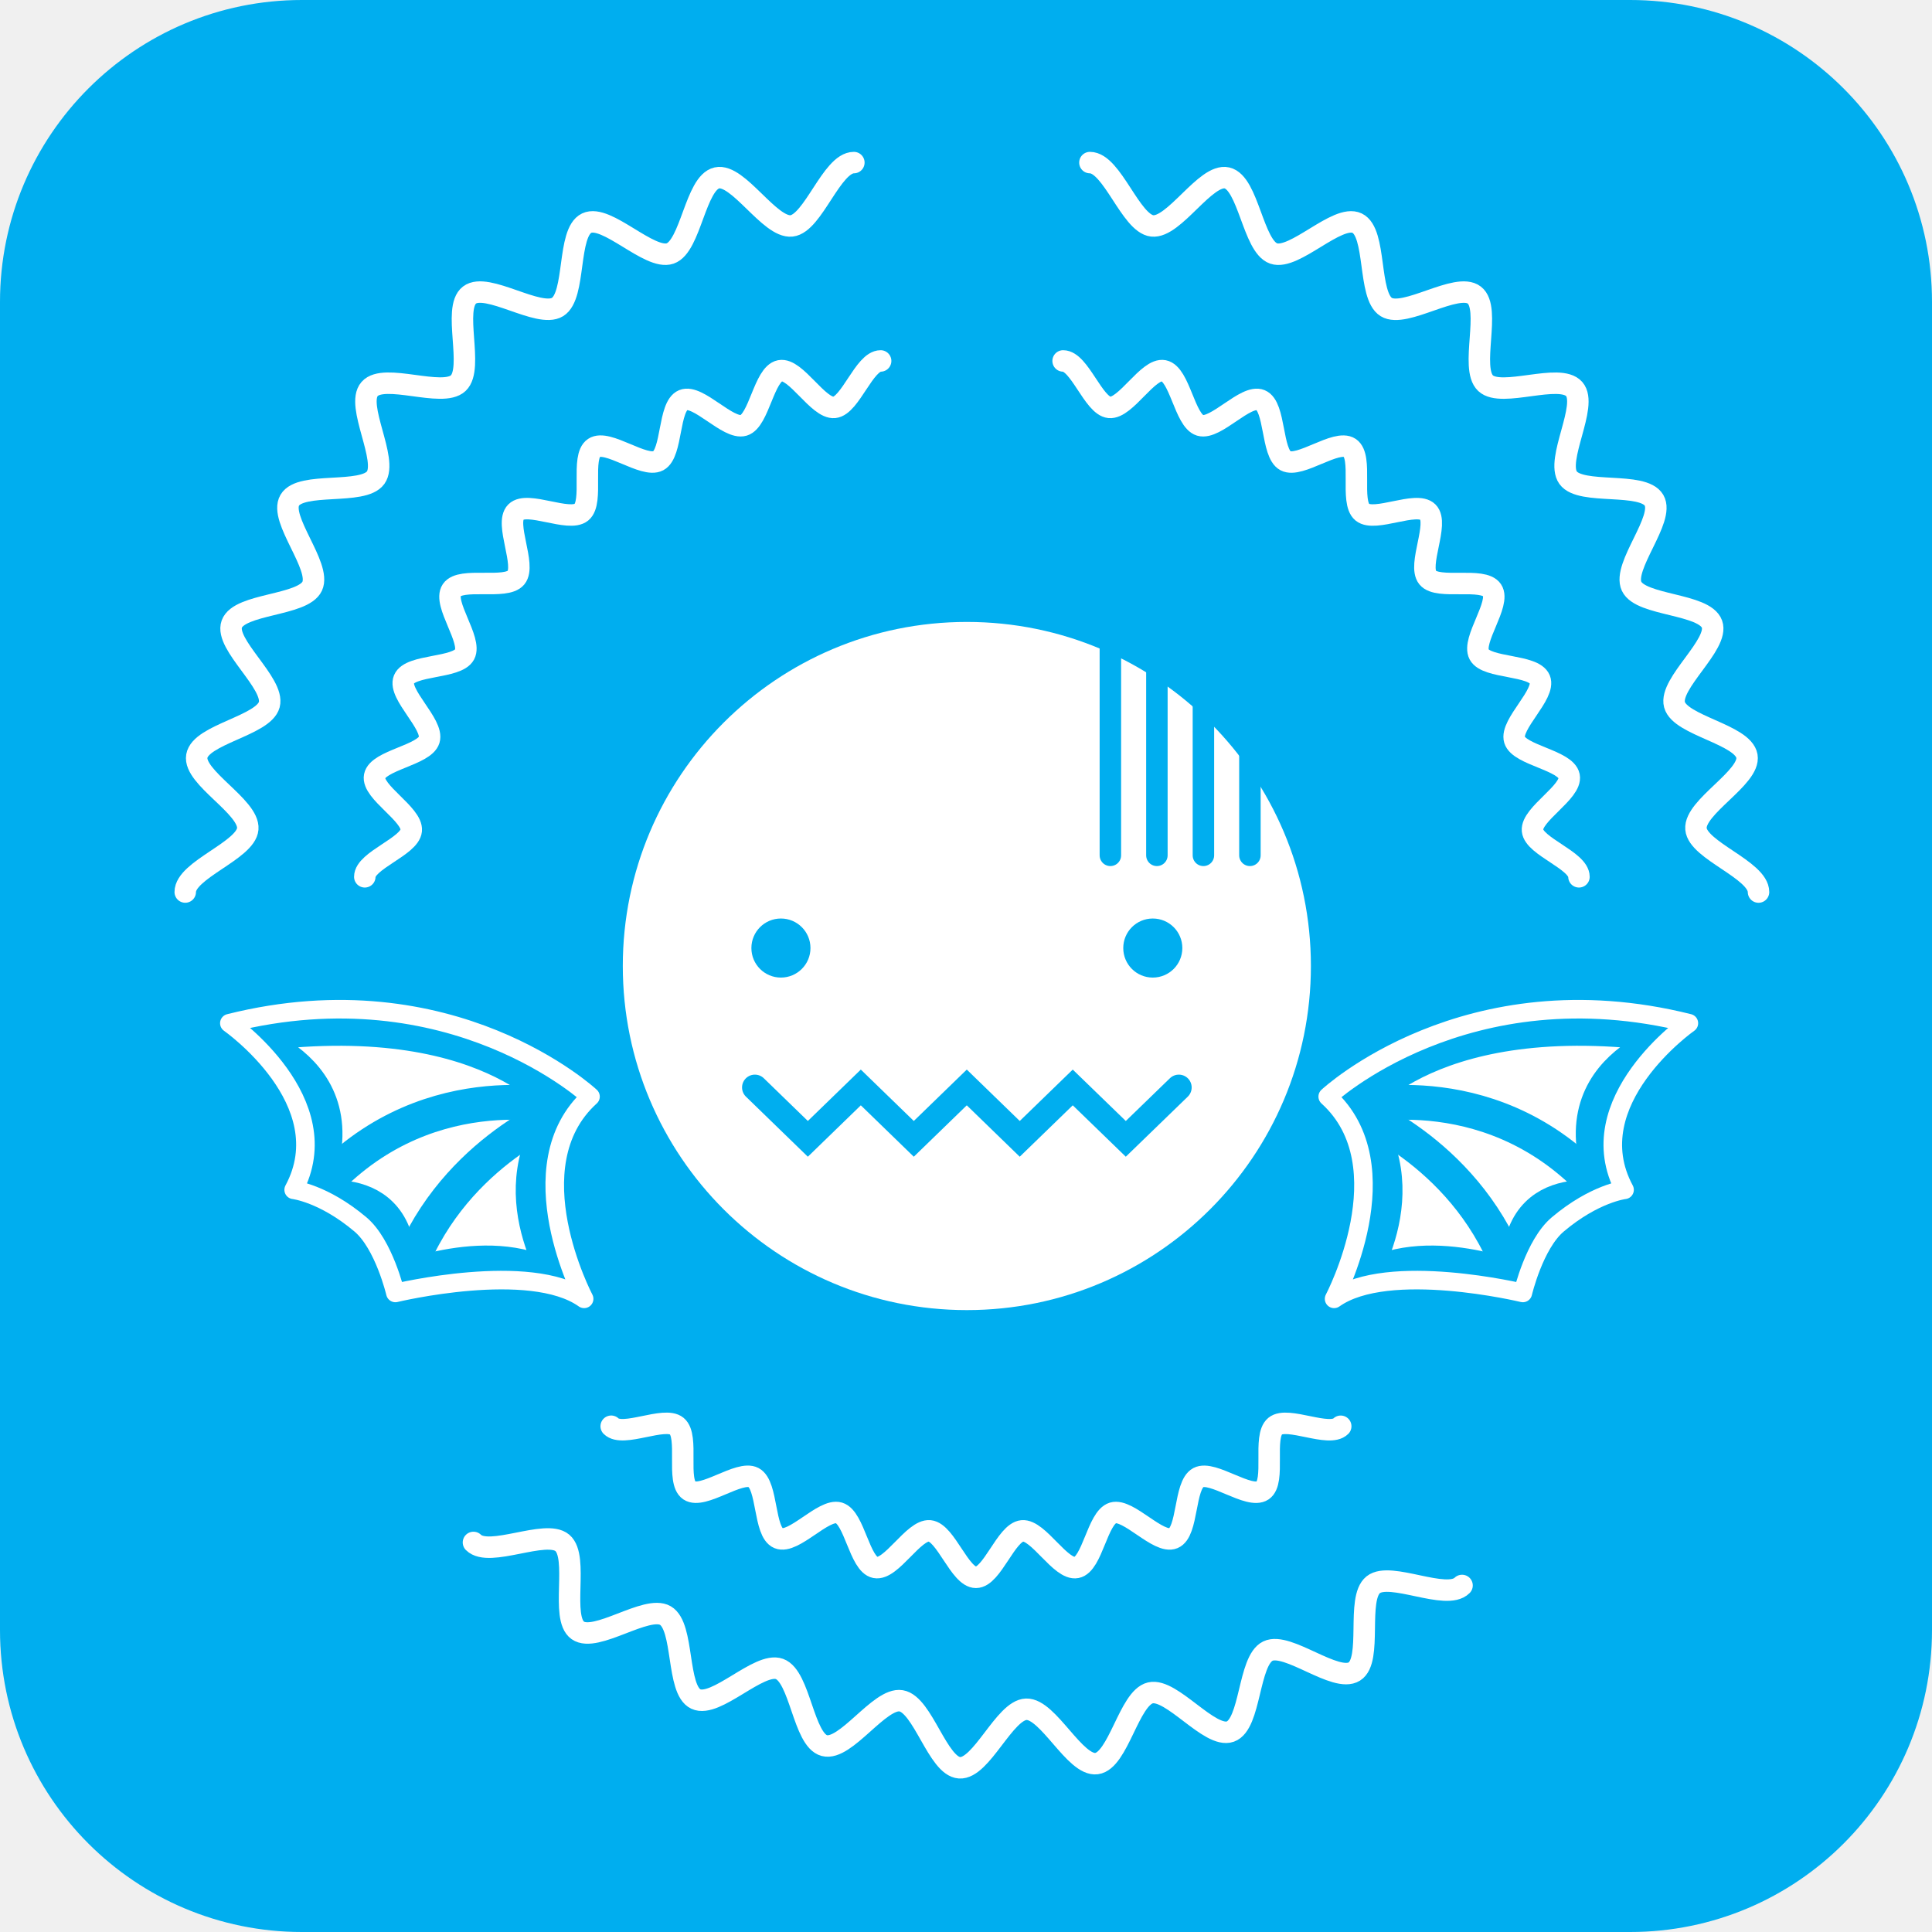
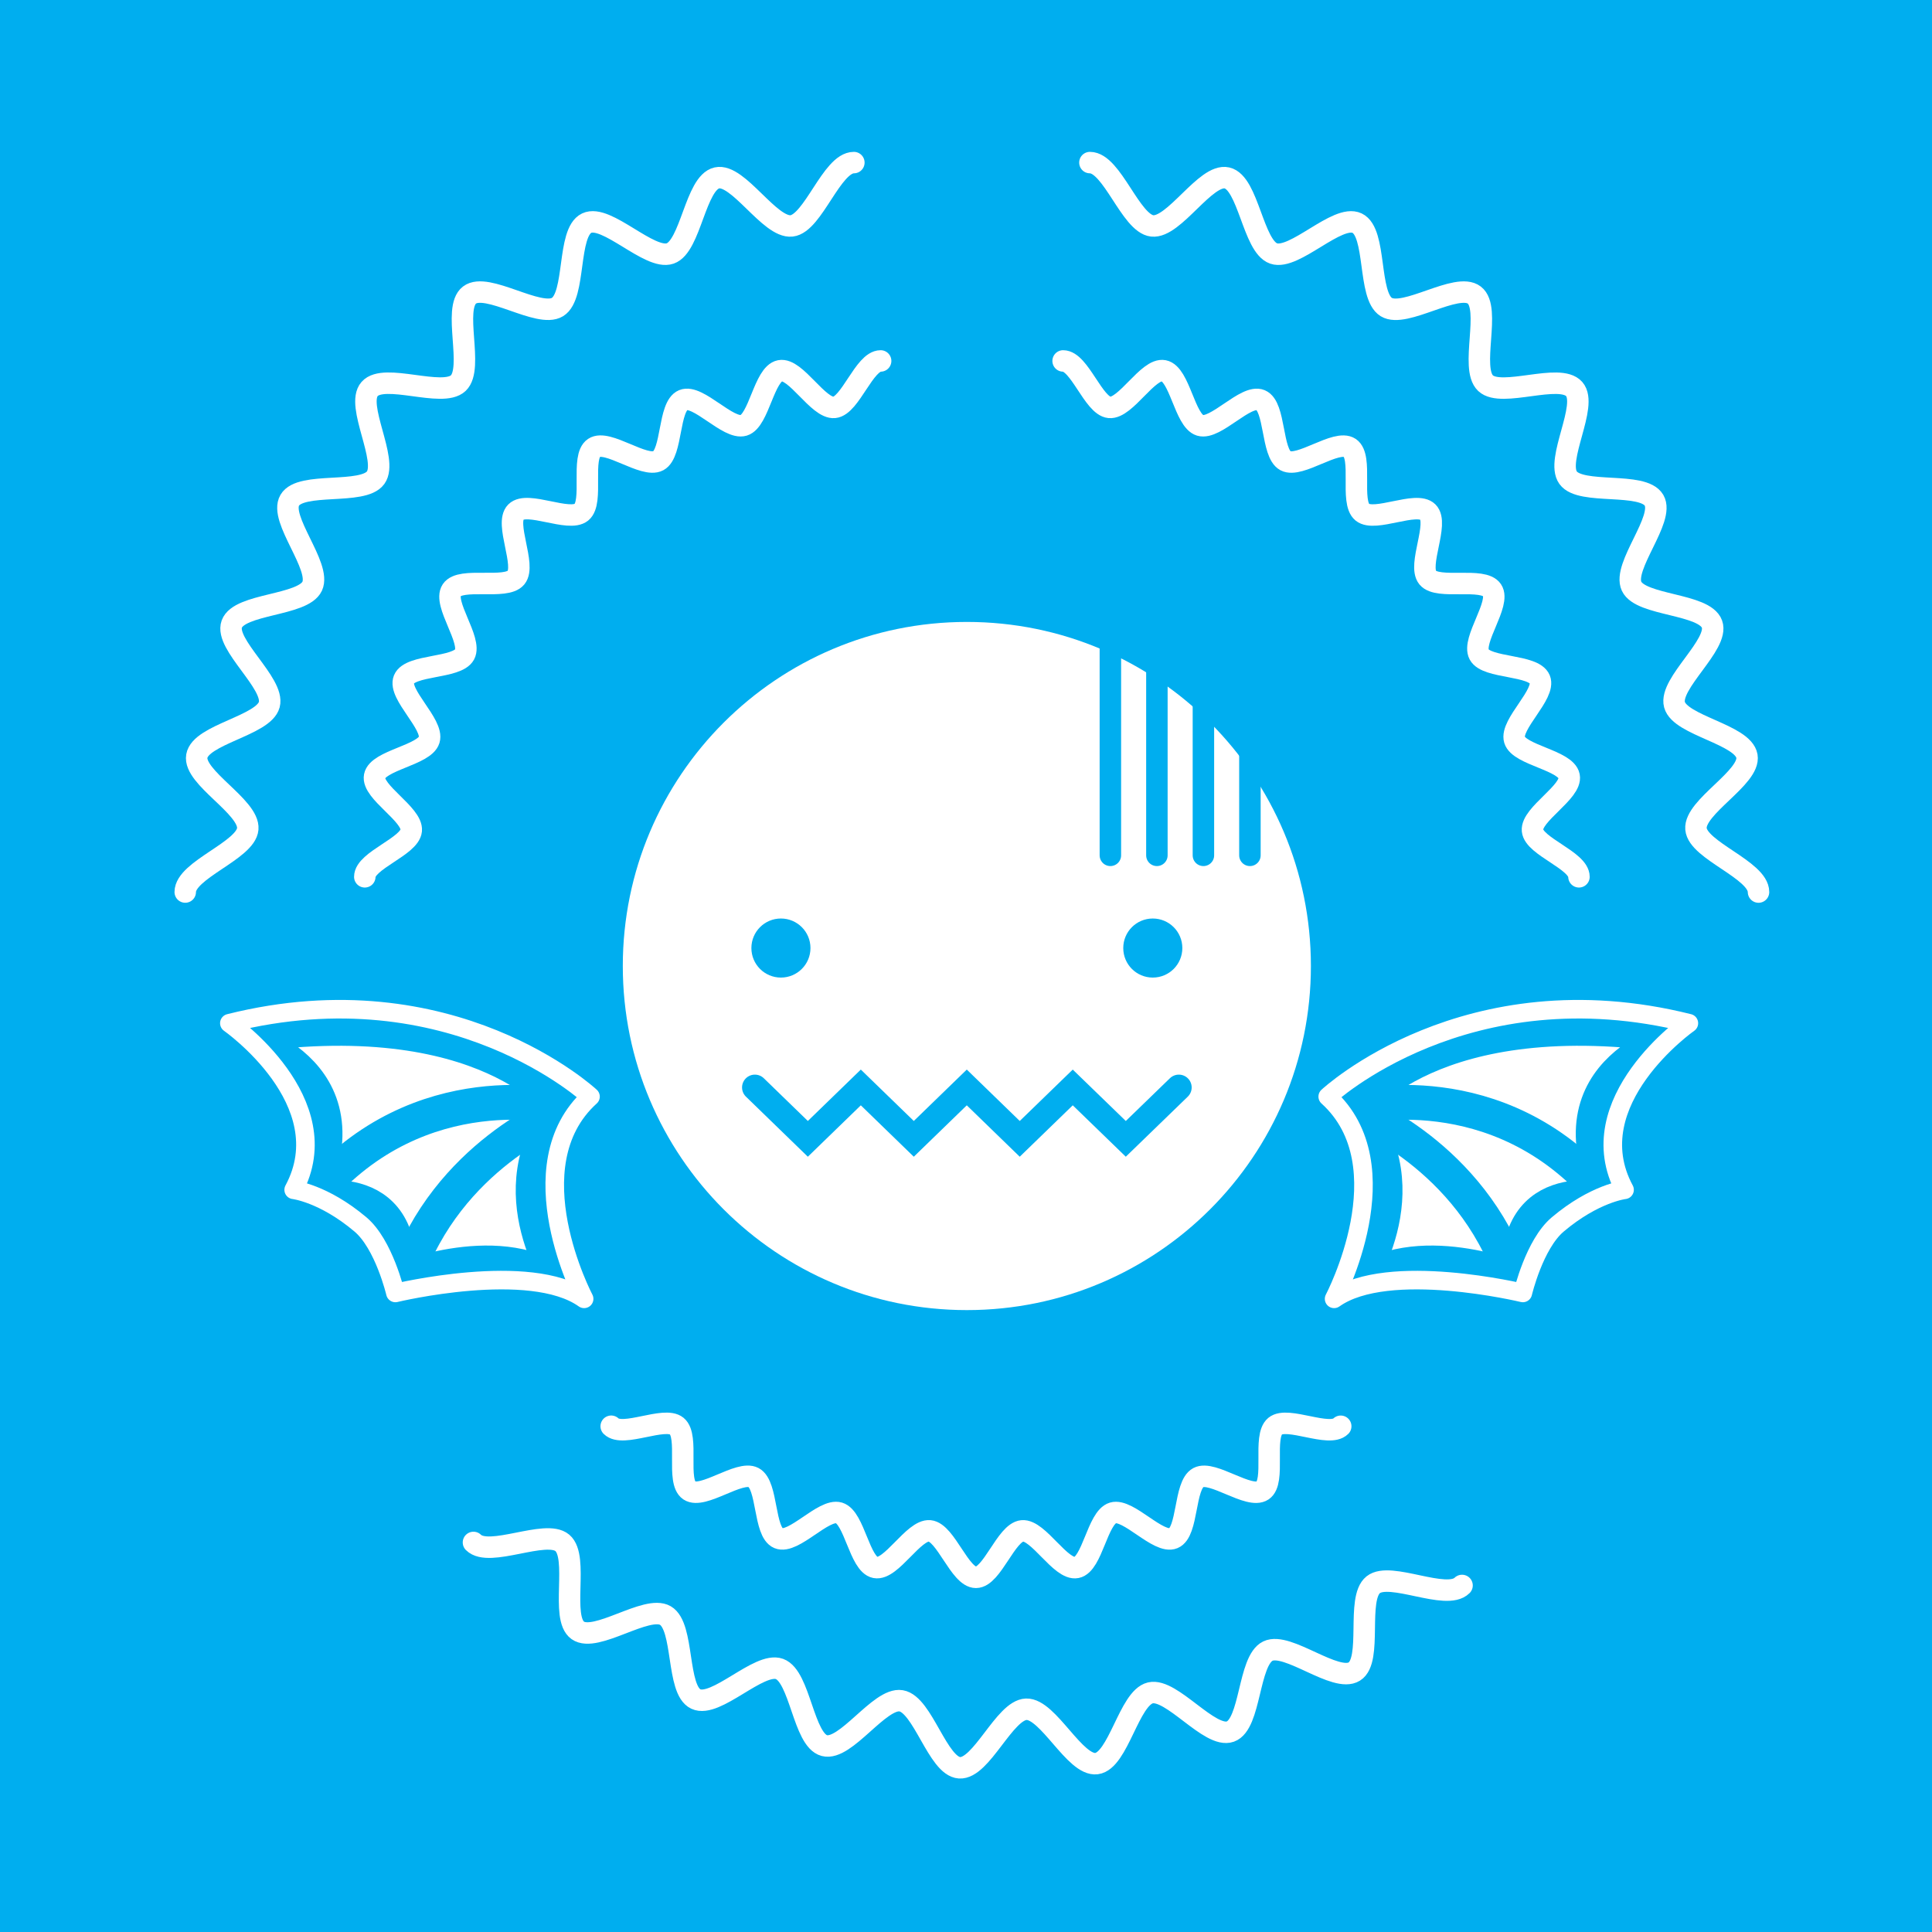
<svg xmlns="http://www.w3.org/2000/svg" width="100%" height="100%" viewBox="0 0 750 750" version="1.1">
-   <g transform="matrix(4.166667,0,0,4.166667,-276.2,-922.6292)">
-     <path d="M246.288,373.302C246.288,388.84 233.696,401.431 218.163,401.431L94.417,401.431C78.883,401.431 66.288,388.84 66.288,373.302L66.288,249.558C66.288,234.029 78.883,221.431 94.417,221.431L218.163,221.431C233.696,221.431 246.288,234.029 246.288,249.558L246.288,373.302Z" style="fill:rgb(0,174,239);fill-rule:nonzero;" />
-   </g>
+   <rect x="0" y="0" width="100%" height="100%" fill="rgb(0 174 239)" />
  <g transform="matrix(4.166667,0,0,4.166667,-276.2,-785.5667)">
    <path d="M118.786,291.708C118.786,291.708 111.734,281.493 88.375,285.132C88.375,285.132 101.036,288.019 94.891,300.366C94.891,300.366 104.155,297.872 103.424,307.831C103.424,307.831 113.176,303.767 118.858,308.474C118.858,308.474 112.379,299.462 118.786,291.708Z" style="fill:white;fill-rule:nonzero;stroke:rgb(0,174,239);stroke-width:3.24px;" />
  </g>
  <g transform="matrix(3.933346,-1.374735,-1.374735,-3.933346,155.6177,1750.963)">
    <path d="M94.373,294.306C107.435,301.928 118.911,294.306 118.911,294.306" style="fill:none;fill-rule:nonzero;stroke:rgb(0,174,239);stroke-width:3.24px;stroke-linecap:round;stroke-linejoin:round;" />
  </g>
  <g transform="matrix(-2.847445,3.041902,3.041902,2.847445,-378.0427,-700.995)">
    <path d="M100.743,290.135C100.743,290.135 110.951,285.216 121.871,290.135" style="fill:none;fill-rule:nonzero;stroke:rgb(0,174,239);stroke-width:3.24px;stroke-linecap:round;stroke-linejoin:round;" />
  </g>
  <g transform="matrix(4.166667,0,0,4.166667,-276.2,-792.875)">
    <path d="M121.304,292.458C121.304,292.458 108.416,280.421 87.657,285.62C87.657,285.62 98.076,292.919 93.649,301.142C93.649,301.142 96.424,301.456 99.875,304.37C102.061,306.218 103.125,310.751 103.125,310.751C103.125,310.751 115.688,307.722 120.71,311.3C120.71,311.3 114.17,298.915 121.304,292.458Z" style="fill:none;fill-rule:nonzero;stroke:white;stroke-width:1.73px;stroke-linecap:round;stroke-linejoin:round;" />
  </g>
  <g transform="matrix(4.166667,0,0,4.166667,-276.2,-785.5667)">
    <path d="M192.507,291.708C192.507,291.708 199.559,281.493 222.918,285.132C222.918,285.132 210.257,288.019 216.402,300.366C216.402,300.366 207.138,297.872 207.869,307.831C207.869,307.831 198.117,303.767 192.435,308.474C192.435,308.474 198.914,299.462 192.507,291.708Z" style="fill:white;fill-rule:nonzero;stroke:rgb(0,174,239);stroke-width:3.24px;" />
  </g>
  <g transform="matrix(-3.933346,-1.374735,-1.374735,3.933346,1783.728,-443.7178)">
    <path d="M191.258,297.524C204.32,289.902 215.796,297.524 215.796,297.524" style="fill:none;fill-rule:nonzero;stroke:rgb(0,174,239);stroke-width:3.24px;stroke-linecap:round;stroke-linejoin:round;" />
  </g>
  <g transform="matrix(2.847445,3.041902,3.041902,-2.847445,-894.9364,681.5388)">
    <path d="M189.422,290.135C189.422,290.135 199.629,295.054 210.55,290.135" style="fill:none;fill-rule:nonzero;stroke:rgb(0,174,239);stroke-width:3.24px;stroke-linecap:round;stroke-linejoin:round;" />
  </g>
  <g transform="matrix(4.166667,0,0,4.166667,-276.2,-792.875)">
    <path d="M189.989,292.458C189.989,292.458 202.877,280.421 223.636,285.62C223.636,285.62 213.217,292.919 217.644,301.142C217.644,301.142 214.869,301.456 211.417,304.37C209.232,306.218 208.167,310.751 208.167,310.751C208.167,310.751 195.605,307.722 190.583,311.3C190.583,311.3 197.123,298.915 189.989,292.458Z" style="fill:none;fill-rule:nonzero;stroke:white;stroke-width:1.73px;stroke-linecap:round;stroke-linejoin:round;" />
  </g>
  <g transform="matrix(0,-4.166667,-4.166667,0,1672.954,1026.537)">
    <path d="M156.369,279.375C138.666,279.375 124.31,293.726 124.31,311.43C124.31,329.13 138.666,343.484 156.369,343.484C174.072,343.484 188.425,329.13 188.425,311.43C188.425,293.726 174.072,279.375 156.369,279.375" style="fill:white;fill-rule:nonzero;" />
  </g>
  <g transform="matrix(4.166667,0,0,4.166667,-276.2,-808.3833)">
    <path d="M136.618,295.327L141.553,300.116L146.489,295.327L151.424,300.116L156.361,295.327L161.295,300.116L166.234,295.327L171.176,300.116L176.118,295.327" style="fill:white;fill-rule:nonzero;stroke:rgb(0,174,239);stroke-width:2.39px;stroke-linecap:round;" />
  </g>
  <g transform="matrix(0,-4.166667,-4.166667,0,1607.756,947.3813)">
    <path d="M139.044,310.352C137.521,310.352 136.293,311.586 136.293,313.105C136.293,314.625 137.521,315.856 139.044,315.856C140.564,315.856 141.796,314.625 141.796,313.105C141.796,311.586 140.564,310.352 139.044,310.352" style="fill:rgb(0,174,239);fill-rule:nonzero;" />
  </g>
  <g transform="matrix(0,-4.166667,-4.166667,0,1752.119,1091.744)">
    <path d="M173.692,310.353C172.168,310.353 170.94,311.585 170.94,313.107C170.94,314.627 172.168,315.857 173.692,315.857C175.212,315.857 176.443,314.627 176.443,313.107C176.443,311.585 175.212,310.353 173.692,310.353" style="fill:rgb(0,174,239);fill-rule:nonzero;" />
  </g>
  <g transform="matrix(4.166667,0,0,4.166667,-276.2,-1192.138)">
    <path d="M100.275,367.803C100.275,366.281 104.458,364.976 104.603,363.492C104.75,361.981 100.899,359.892 101.189,358.426C101.483,356.939 105.841,356.474 106.275,355.041C106.714,353.593 103.348,350.789 103.922,349.404C104.501,348.009 108.866,348.408 109.574,347.086C110.287,345.755 107.536,342.346 108.372,341.097C109.21,339.844 113.413,341.088 114.367,339.926C115.323,338.762 113.288,334.882 114.352,333.817C115.416,332.753 119.296,334.789 120.46,333.833C121.622,332.878 120.378,328.676 121.631,327.837C122.879,327.001 126.289,329.752 127.619,329.04C128.942,328.331 128.542,323.968 129.938,323.389C131.322,322.815 134.127,326.18 135.576,325.741C137.007,325.307 137.471,320.95 138.958,320.656C140.423,320.366 142.513,324.216 144.024,324.069C145.508,323.925 146.813,319.741 148.335,319.741" style="fill:none;fill-rule:nonzero;stroke:white;stroke-width:2px;stroke-linecap:round;" />
  </g>
  <g transform="matrix(4.166667,0,0,4.166667,-276.2,-1192.138)">
    <path d="M165.336,319.741C166.858,319.741 168.164,323.925 169.647,324.069C171.159,324.216 173.249,320.366 174.713,320.656C176.201,320.95 176.666,325.309 178.098,325.742C179.546,326.181 182.35,322.815 183.734,323.39C185.13,323.969 184.73,328.332 186.053,329.041C187.383,329.754 190.793,327.003 192.042,327.838C193.294,328.677 192.051,332.88 193.212,333.834C194.376,334.791 198.257,332.755 199.321,333.819C200.385,334.884 198.349,338.764 199.305,339.928C200.26,341.09 204.462,339.846 205.301,341.099C206.137,342.348 203.385,345.757 204.098,347.088C204.806,348.41 209.17,348.01 209.749,349.405C210.323,350.79 206.957,353.595 207.396,355.043C207.83,356.475 212.187,356.938 212.481,358.425C212.771,359.89 208.921,361.98 209.068,363.491C209.213,364.976 213.396,366.281 213.396,367.803" style="fill:none;fill-rule:nonzero;stroke:white;stroke-width:2px;stroke-linecap:round;" />
  </g>
  <g transform="matrix(4.166667,0,0,4.166667,-276.2,-1263.229)">
    <path d="M83.546,386.283C83.546,384.219 89.2,382.416 89.372,380.401C89.546,378.348 84.282,375.612 84.626,373.618C84.977,371.589 90.856,370.781 91.375,368.824C91.9,366.835 87.193,363.223 87.883,361.318C88.583,359.385 94.513,359.628 95.372,357.792C96.242,355.931 92.259,351.533 93.283,349.782C94.319,348.009 100.104,349.328 101.288,347.677C102.483,346.01 99.386,340.95 100.722,339.419C102.07,337.875 107.5,340.267 108.979,338.874C110.471,337.469 108.417,331.902 110.031,330.664C111.654,329.418 116.494,332.846 118.23,331.78C119.97,330.71 119.107,324.84 120.95,323.963C122.791,323.087 126.794,327.461 128.727,326.79C130.647,326.122 131.076,320.206 133.076,319.751C135.053,319.301 137.994,324.451 140.039,324.222C142.048,323.998 143.777,318.323 145.84,318.323" style="fill:none;fill-rule:nonzero;stroke:white;stroke-width:2px;stroke-linecap:round;" />
  </g>
  <g transform="matrix(4.166667,0,0,4.166667,-276.2,-1263.221)">
    <path d="M167.833,318.321C169.896,318.321 171.625,323.996 173.635,324.22C175.679,324.449 178.62,319.3 180.598,319.75C182.598,320.204 183.027,326.121 184.948,326.789C186.88,327.46 190.884,323.086 192.725,323.962C194.568,324.84 193.704,330.709 195.444,331.78C197.18,332.846 202.021,329.417 203.644,330.664C205.258,331.903 203.204,337.469 204.695,338.874C206.175,340.267 211.604,337.875 212.952,339.419C214.288,340.951 211.189,346.011 212.385,347.679C213.569,349.328 219.354,348.009 220.39,349.782C221.414,351.534 217.43,355.931 218.3,357.792C219.159,359.628 225.089,359.385 225.788,361.318C226.479,363.223 221.771,366.834 222.297,368.824C222.815,370.781 228.694,371.588 229.045,373.618C229.389,375.611 224.125,378.348 224.299,380.401C224.471,382.416 230.125,384.219 230.125,386.283" style="fill:none;fill-rule:nonzero;stroke:white;stroke-width:2px;stroke-linecap:round;" />
  </g>
  <g transform="matrix(4.166667,0,0,4.166667,-276.2,-510.6375)">
    <path d="M191.2,255.435C190.124,256.511 186.243,254.476 185.092,255.422C183.919,256.387 185.164,260.588 183.923,261.419C182.663,262.262 179.253,259.509 177.934,260.215C176.599,260.929 176.996,265.292 175.611,265.865C174.215,266.443 171.412,263.074 169.976,263.507C168.531,263.945 168.064,268.301 166.59,268.592C165.111,268.885 163.021,265.035 161.524,265.181C160.024,265.328 158.72,269.51 157.215,269.51C155.71,269.51 154.406,265.328 152.907,265.18C151.41,265.034 149.318,268.884 147.839,268.591C146.365,268.299 145.9,263.943 144.456,263.506C143.02,263.072 140.216,266.441 138.82,265.863C137.436,265.291 137.833,260.927 136.498,260.213C135.179,259.507 131.77,262.26 130.51,261.417C129.269,260.586 130.514,256.386 129.341,255.421C128.19,254.474 124.309,256.509 123.232,255.433" style="fill:none;fill-rule:nonzero;stroke:white;stroke-width:2px;stroke-linecap:round;" />
  </g>
  <g transform="matrix(4.166667,0,0,4.166667,-276.2,-392.2875)">
    <path d="M202.503,241.863C201.044,243.322 195.809,240.532 194.229,241.795C192.623,243.078 194.184,248.799 192.468,249.88C190.732,250.973 186.244,247.093 184.414,247.978C182.572,248.869 182.834,254.794 180.913,255.476C178.99,256.159 175.449,251.397 173.462,251.872C171.48,252.346 170.482,258.191 168.454,258.459C166.437,258.724 163.952,253.335 161.905,253.396C159.873,253.458 157.725,258.988 155.68,258.849C153.653,258.712 152.266,252.942 150.241,252.609C148.238,252.279 145.08,257.303 143.094,256.782C141.131,256.267 140.838,250.341 138.907,249.641C137.001,248.949 132.98,253.314 131.119,252.442C129.284,251.583 130.058,245.7 128.28,244.666C126.529,243.648 121.801,247.234 120.119,246.048C118.466,244.881 120.253,239.224 118.678,237.894C117.133,236.592 111.859,239.314 110.4,237.855" style="fill:none;fill-rule:nonzero;stroke:white;stroke-width:2px;stroke-linecap:round;" />
  </g>
  <g transform="matrix(0,4.166667,4.166667,0,-950.5125,-416.175)">
    <path d="M159.906,331.574L179.572,331.574" style="fill:none;fill-rule:nonzero;stroke:rgb(0,174,239);stroke-width:2px;stroke-linecap:round;stroke-linejoin:round;" />
  </g>
  <g transform="matrix(0,4.166667,4.166667,0,-932.4542,-434.2333)">
    <path d="M164.24,331.574L183.906,331.574" style="fill:none;fill-rule:nonzero;stroke:rgb(0,174,239);stroke-width:2px;stroke-linecap:round;stroke-linejoin:round;" />
  </g>
  <g transform="matrix(0,4.166667,4.166667,0,-914.3958,-452.2917)">
    <path d="M168.574,331.574L188.24,331.574" style="fill:none;fill-rule:nonzero;stroke:rgb(0,174,239);stroke-width:2px;stroke-linecap:round;stroke-linejoin:round;" />
  </g>
  <g transform="matrix(0,4.166667,4.166667,0,-896.3417,-470.3458)">
    <path d="M172.907,331.574L192.573,331.574" style="fill:none;fill-rule:nonzero;stroke:rgb(0,174,239);stroke-width:2px;stroke-linecap:round;stroke-linejoin:round;" />
  </g>
</svg>
